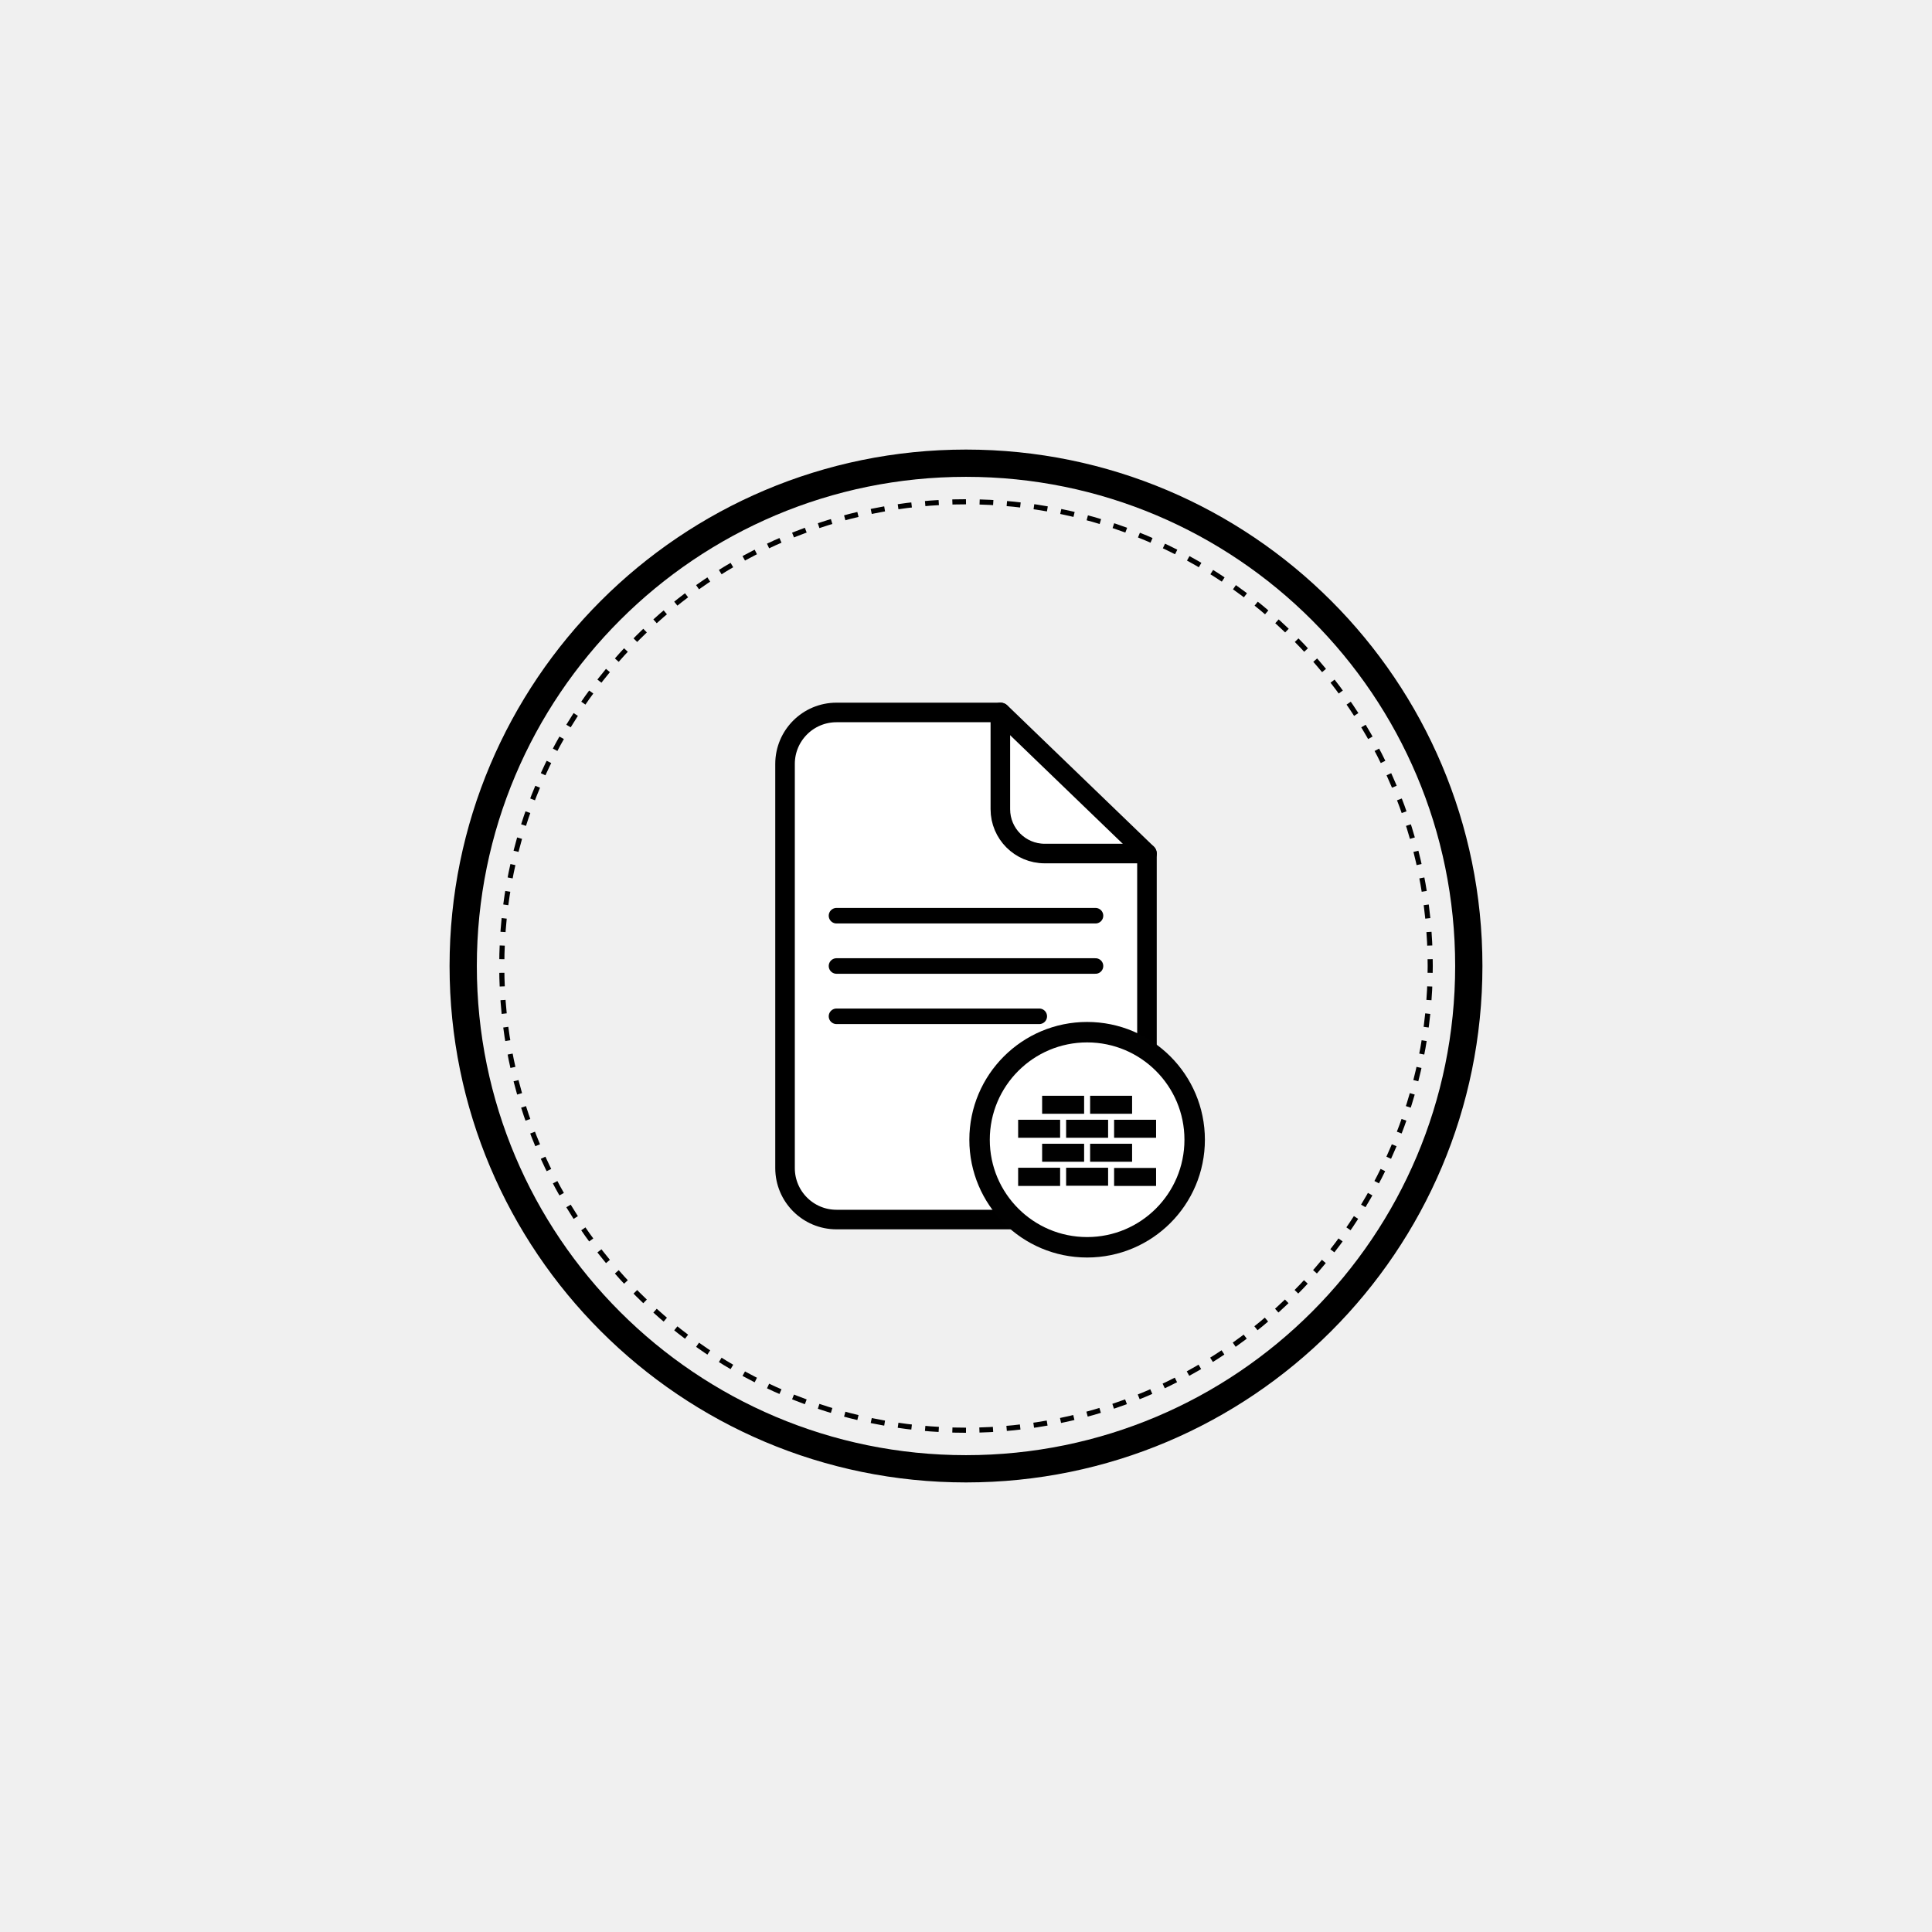
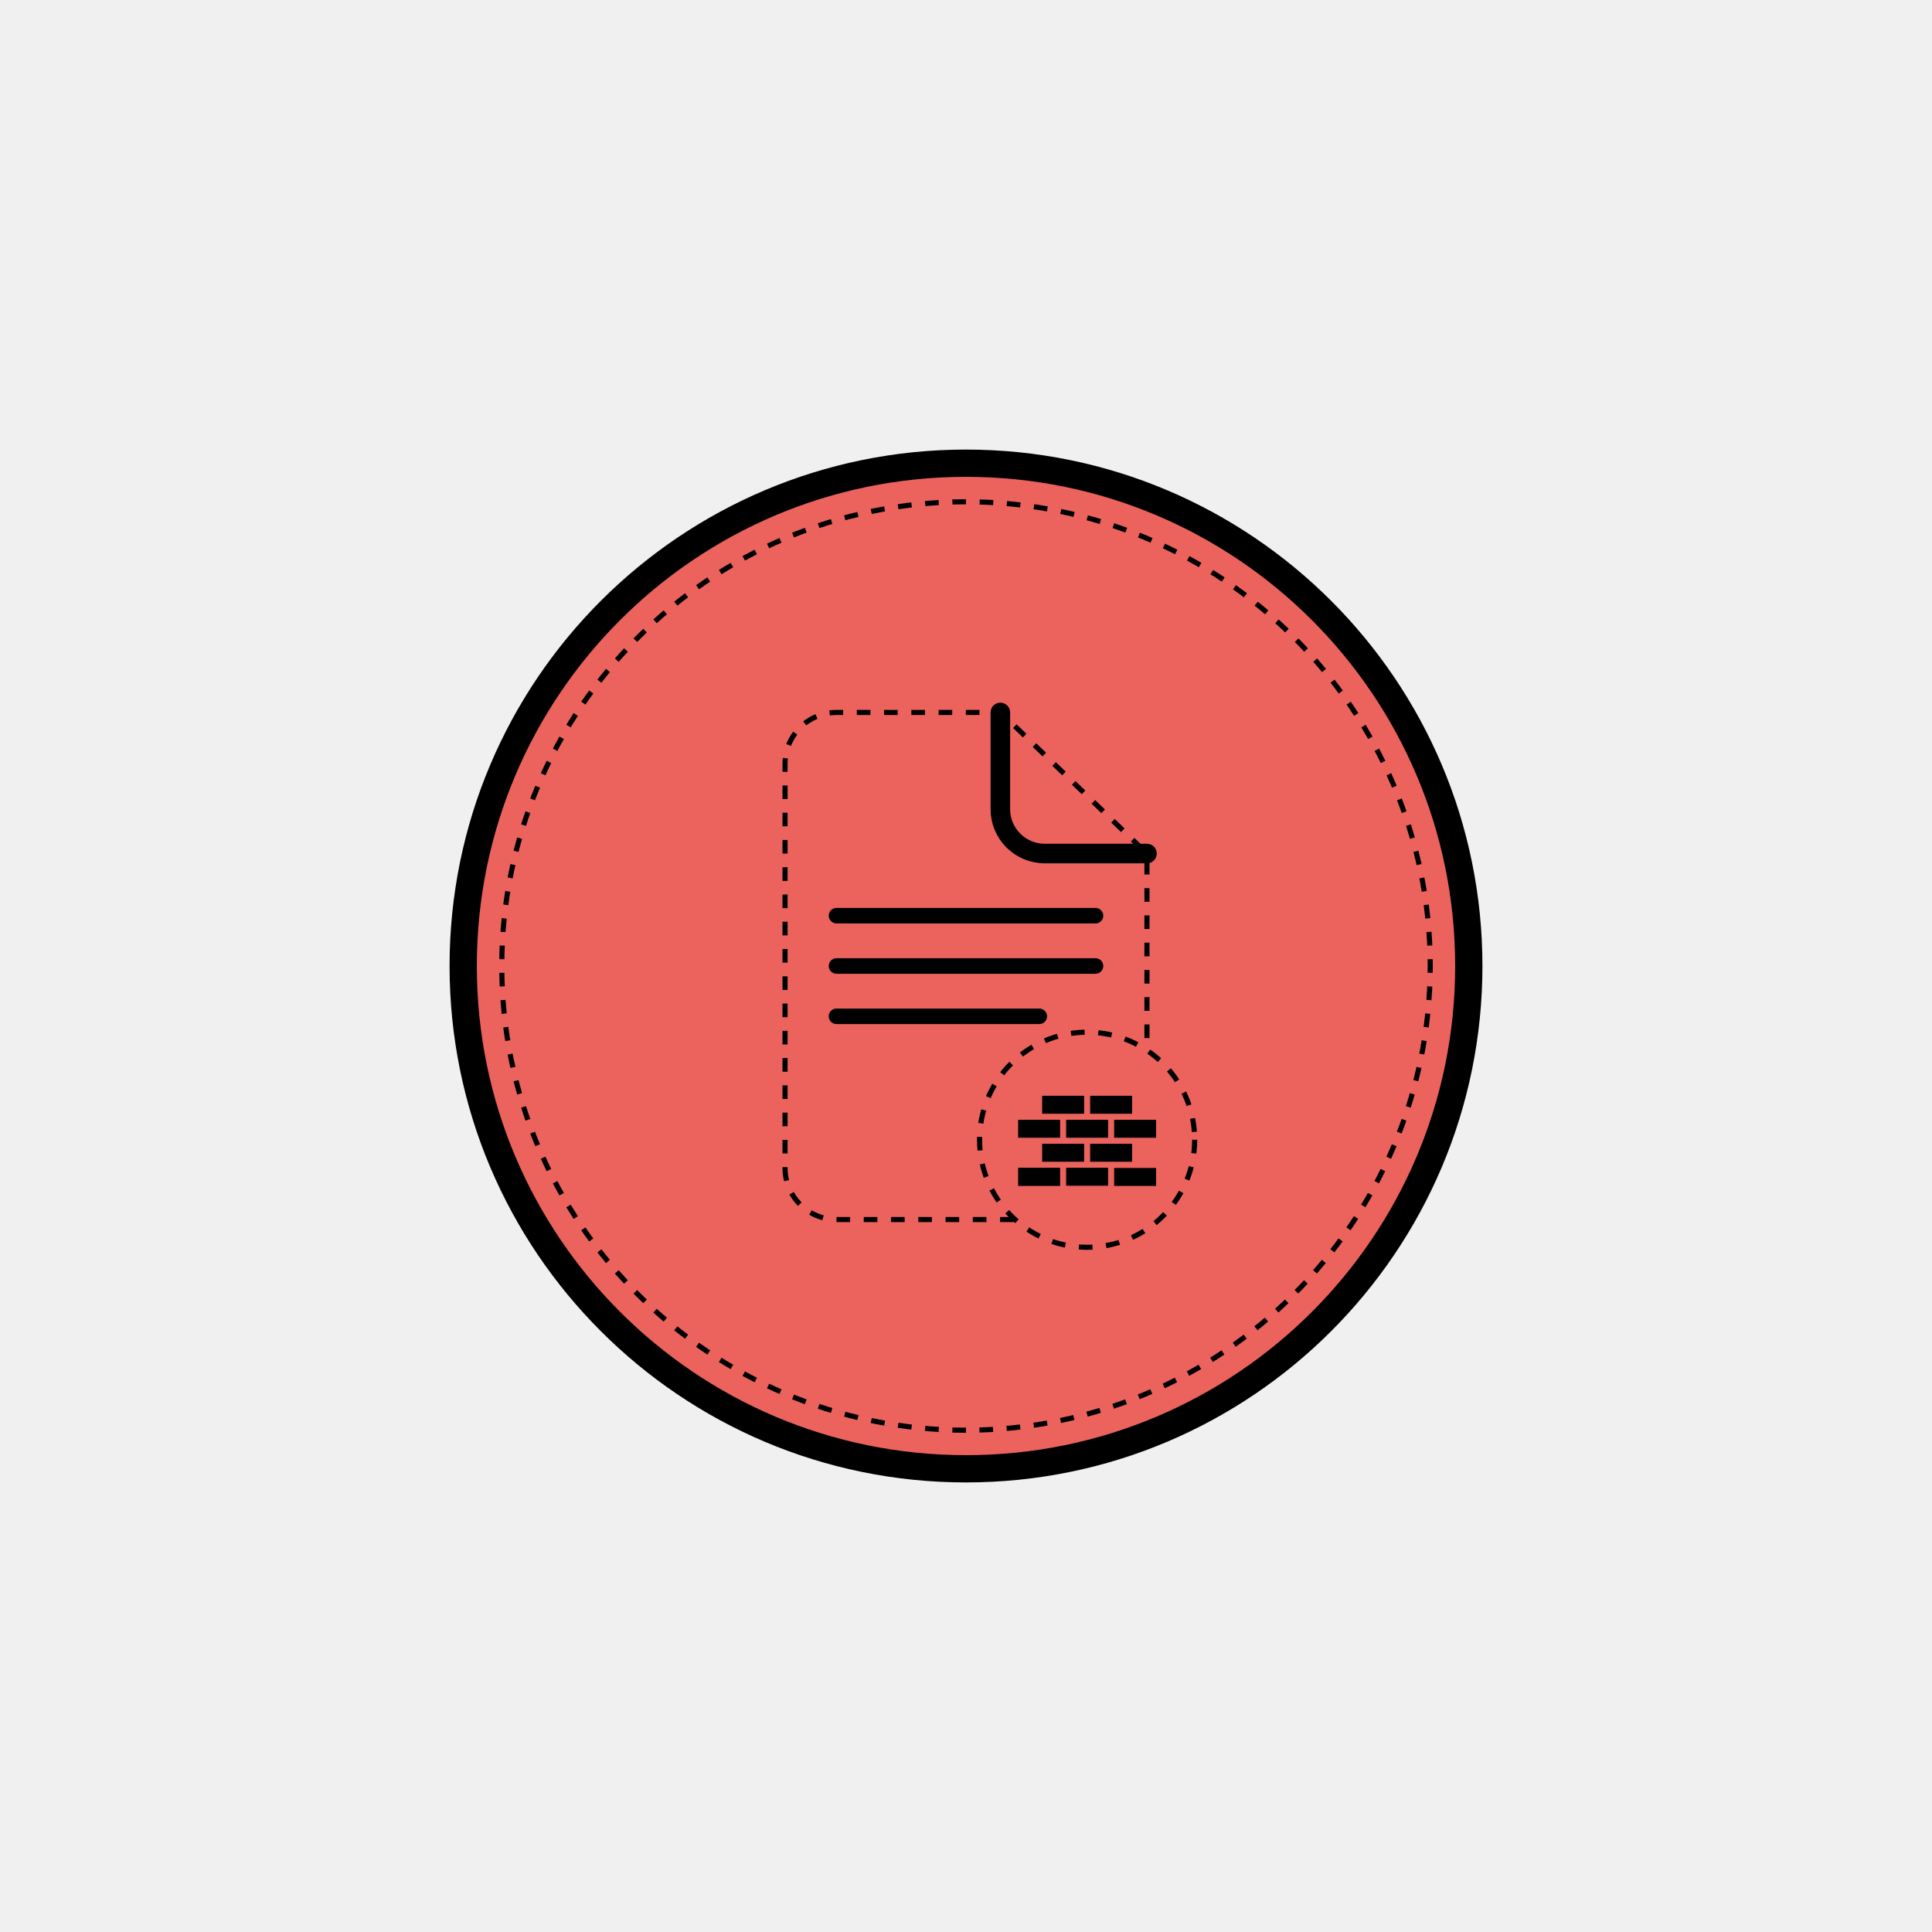
<svg xmlns="http://www.w3.org/2000/svg" viewBox="0 0 283.46 283.46">
-   <circle cx="141.73" cy="141.73" r="73.77" fill="none" stroke="#000" stroke-miterlimit="10" stroke-width="4" />
-   <path d="M141.73,209.84a68.11,68.11,0,1,1,68.11-68.11A68.18,68.18,0,0,1,141.73,209.84Z" fill="none" stroke="#000" stroke-miterlimit="10" stroke-width="0.75" stroke-dasharray="2" />
-   <path d="M160.73,178.93h-38a7.55,7.55,0,0,1-7.55-7.54V112.08a7.55,7.55,0,0,1,7.55-7.55h24.08l21.47,20.7v46.16A7.55,7.55,0,0,1,160.73,178.93Z" fill="#fff" stroke="#000" stroke-linecap="round" stroke-linejoin="round" stroke-width="2.87" />
+   <circle cx="141.73" cy="141.73" r="73.77" fill="#ec635d" stroke="#000" stroke-miterlimit="10" stroke-width="4" />
+   <path d="M141.73,209.84a68.11,68.11,0,1,1,68.11-68.11A68.18,68.18,0,0,1,141.73,209.84Z" fill="#ec635d" stroke="#000" stroke-miterlimit="10" stroke-width="0.75" stroke-dasharray="2" />
+   <path d="M160.73,178.93h-38a7.55,7.55,0,0,1-7.55-7.54V112.08a7.55,7.55,0,0,1,7.55-7.55h24.08l21.47,20.7v46.16A7.55,7.55,0,0,1,160.73,178.93Z" fill="#ec635d" stroke="#000" stroke-miterlimit="10" stroke-width="0.75" stroke-dasharray="2" />
  <path d="M168.28,125.23h-15a6.51,6.51,0,0,1-6.51-6.51V104.53" fill="none" stroke="#000" stroke-linecap="round" stroke-linejoin="round" stroke-width="2.87" />
  <line x1="122.73" y1="134.35" x2="160.73" y2="134.35" fill="none" stroke="#000" stroke-linecap="round" stroke-linejoin="round" stroke-width="2.28" />
  <line x1="122.73" y1="141.73" x2="160.73" y2="141.73" fill="none" stroke="#000" stroke-linecap="round" stroke-linejoin="round" stroke-width="2.28" />
  <line x1="122.73" y1="149.11" x2="152.48" y2="149.11" fill="none" stroke="#000" stroke-linecap="round" stroke-linejoin="round" stroke-width="2.28" />
-   <circle cx="159.5" cy="167.22" r="15.78" fill="#fff" stroke="#010101" stroke-miterlimit="10" stroke-width="3" />
+   <circle cx="159.5" cy="167.22" r="15.78" fill="#ec635d" stroke="#000" stroke-miterlimit="10" stroke-width="0.75" stroke-dasharray="2" />
  <path d="M166.1,160.77v2.64h-6.16v-2.64h6.16Zm-3.52,6.16h-6.16v-2.64h6.16Zm-9.68-6.16h6.16v2.64H152.9Zm-3.52,6.16v-2.64h6.16v2.64h-6.16Zm3.52.88h6.16v2.64H152.9Zm9.68,6.16h-6.16v-2.64h6.16Zm-13.2,0v-2.64h6.16V174h-6.16Zm20.24-2.64V174h-6.16v-2.64h6.16Zm-3.52-.88h-6.16v-2.64h6.16Zm3.52-3.52h-6.16v-2.64h6.16Z" fill="#010101" />
</svg>
